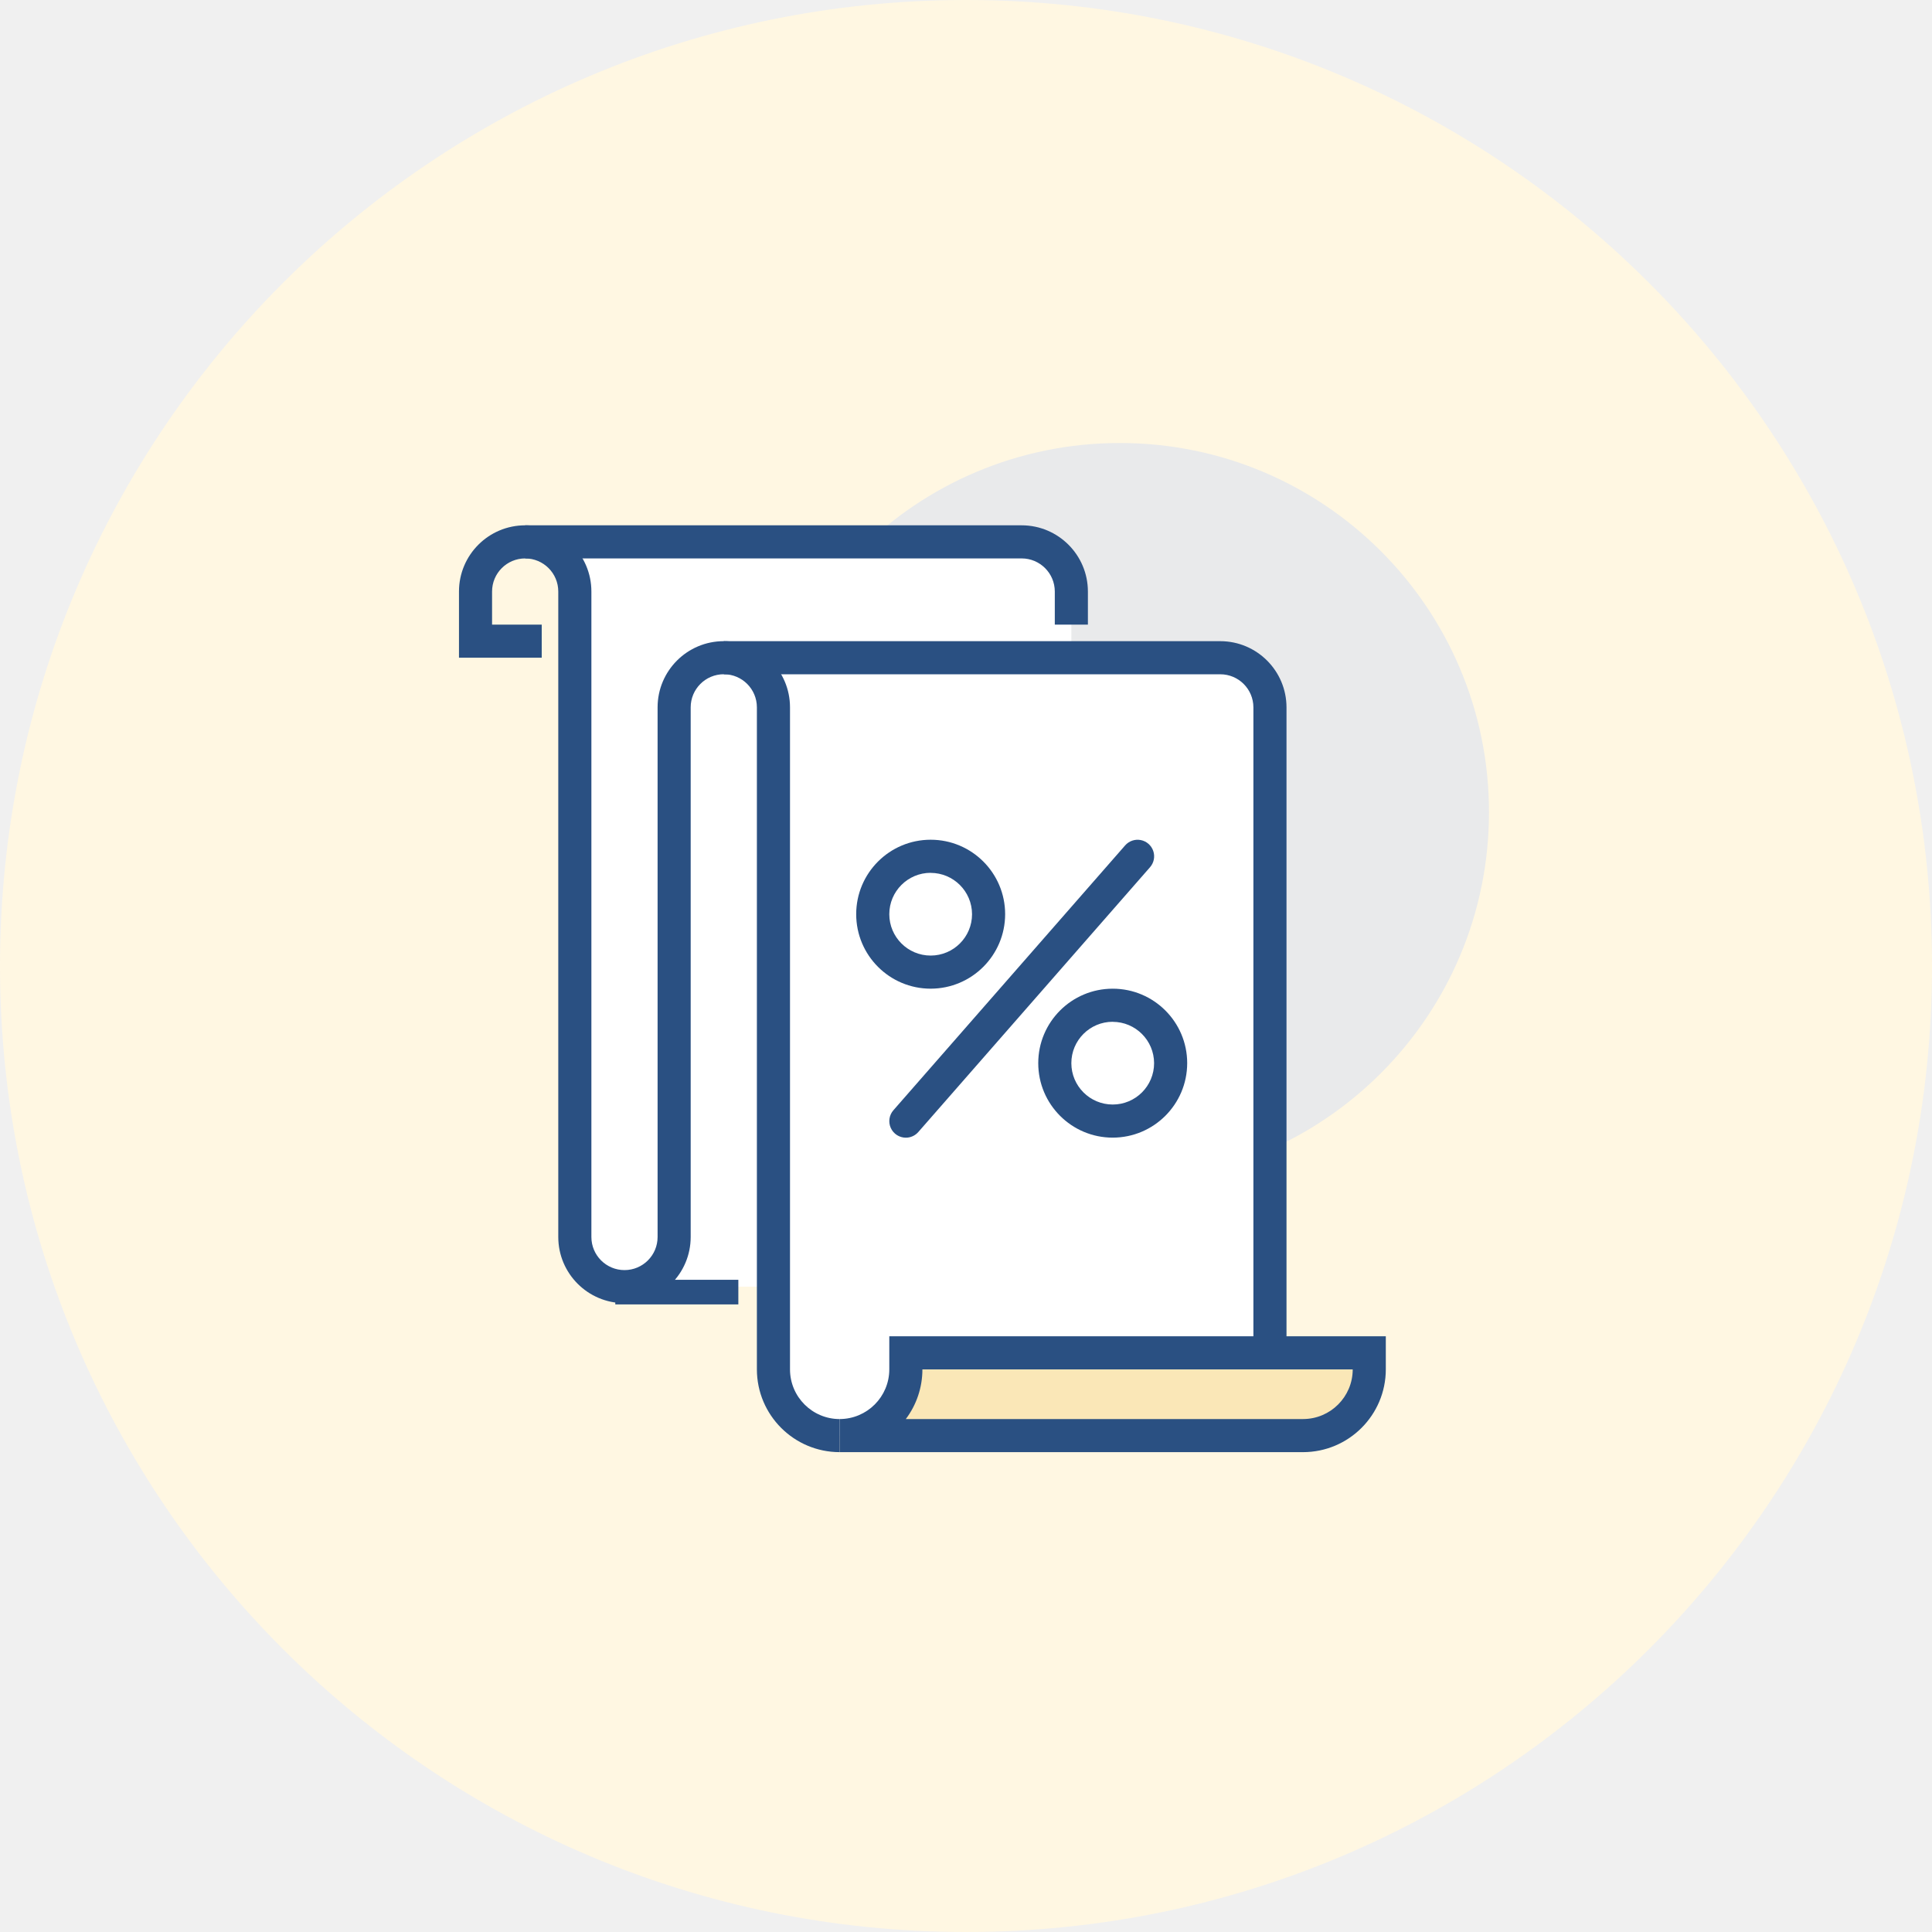
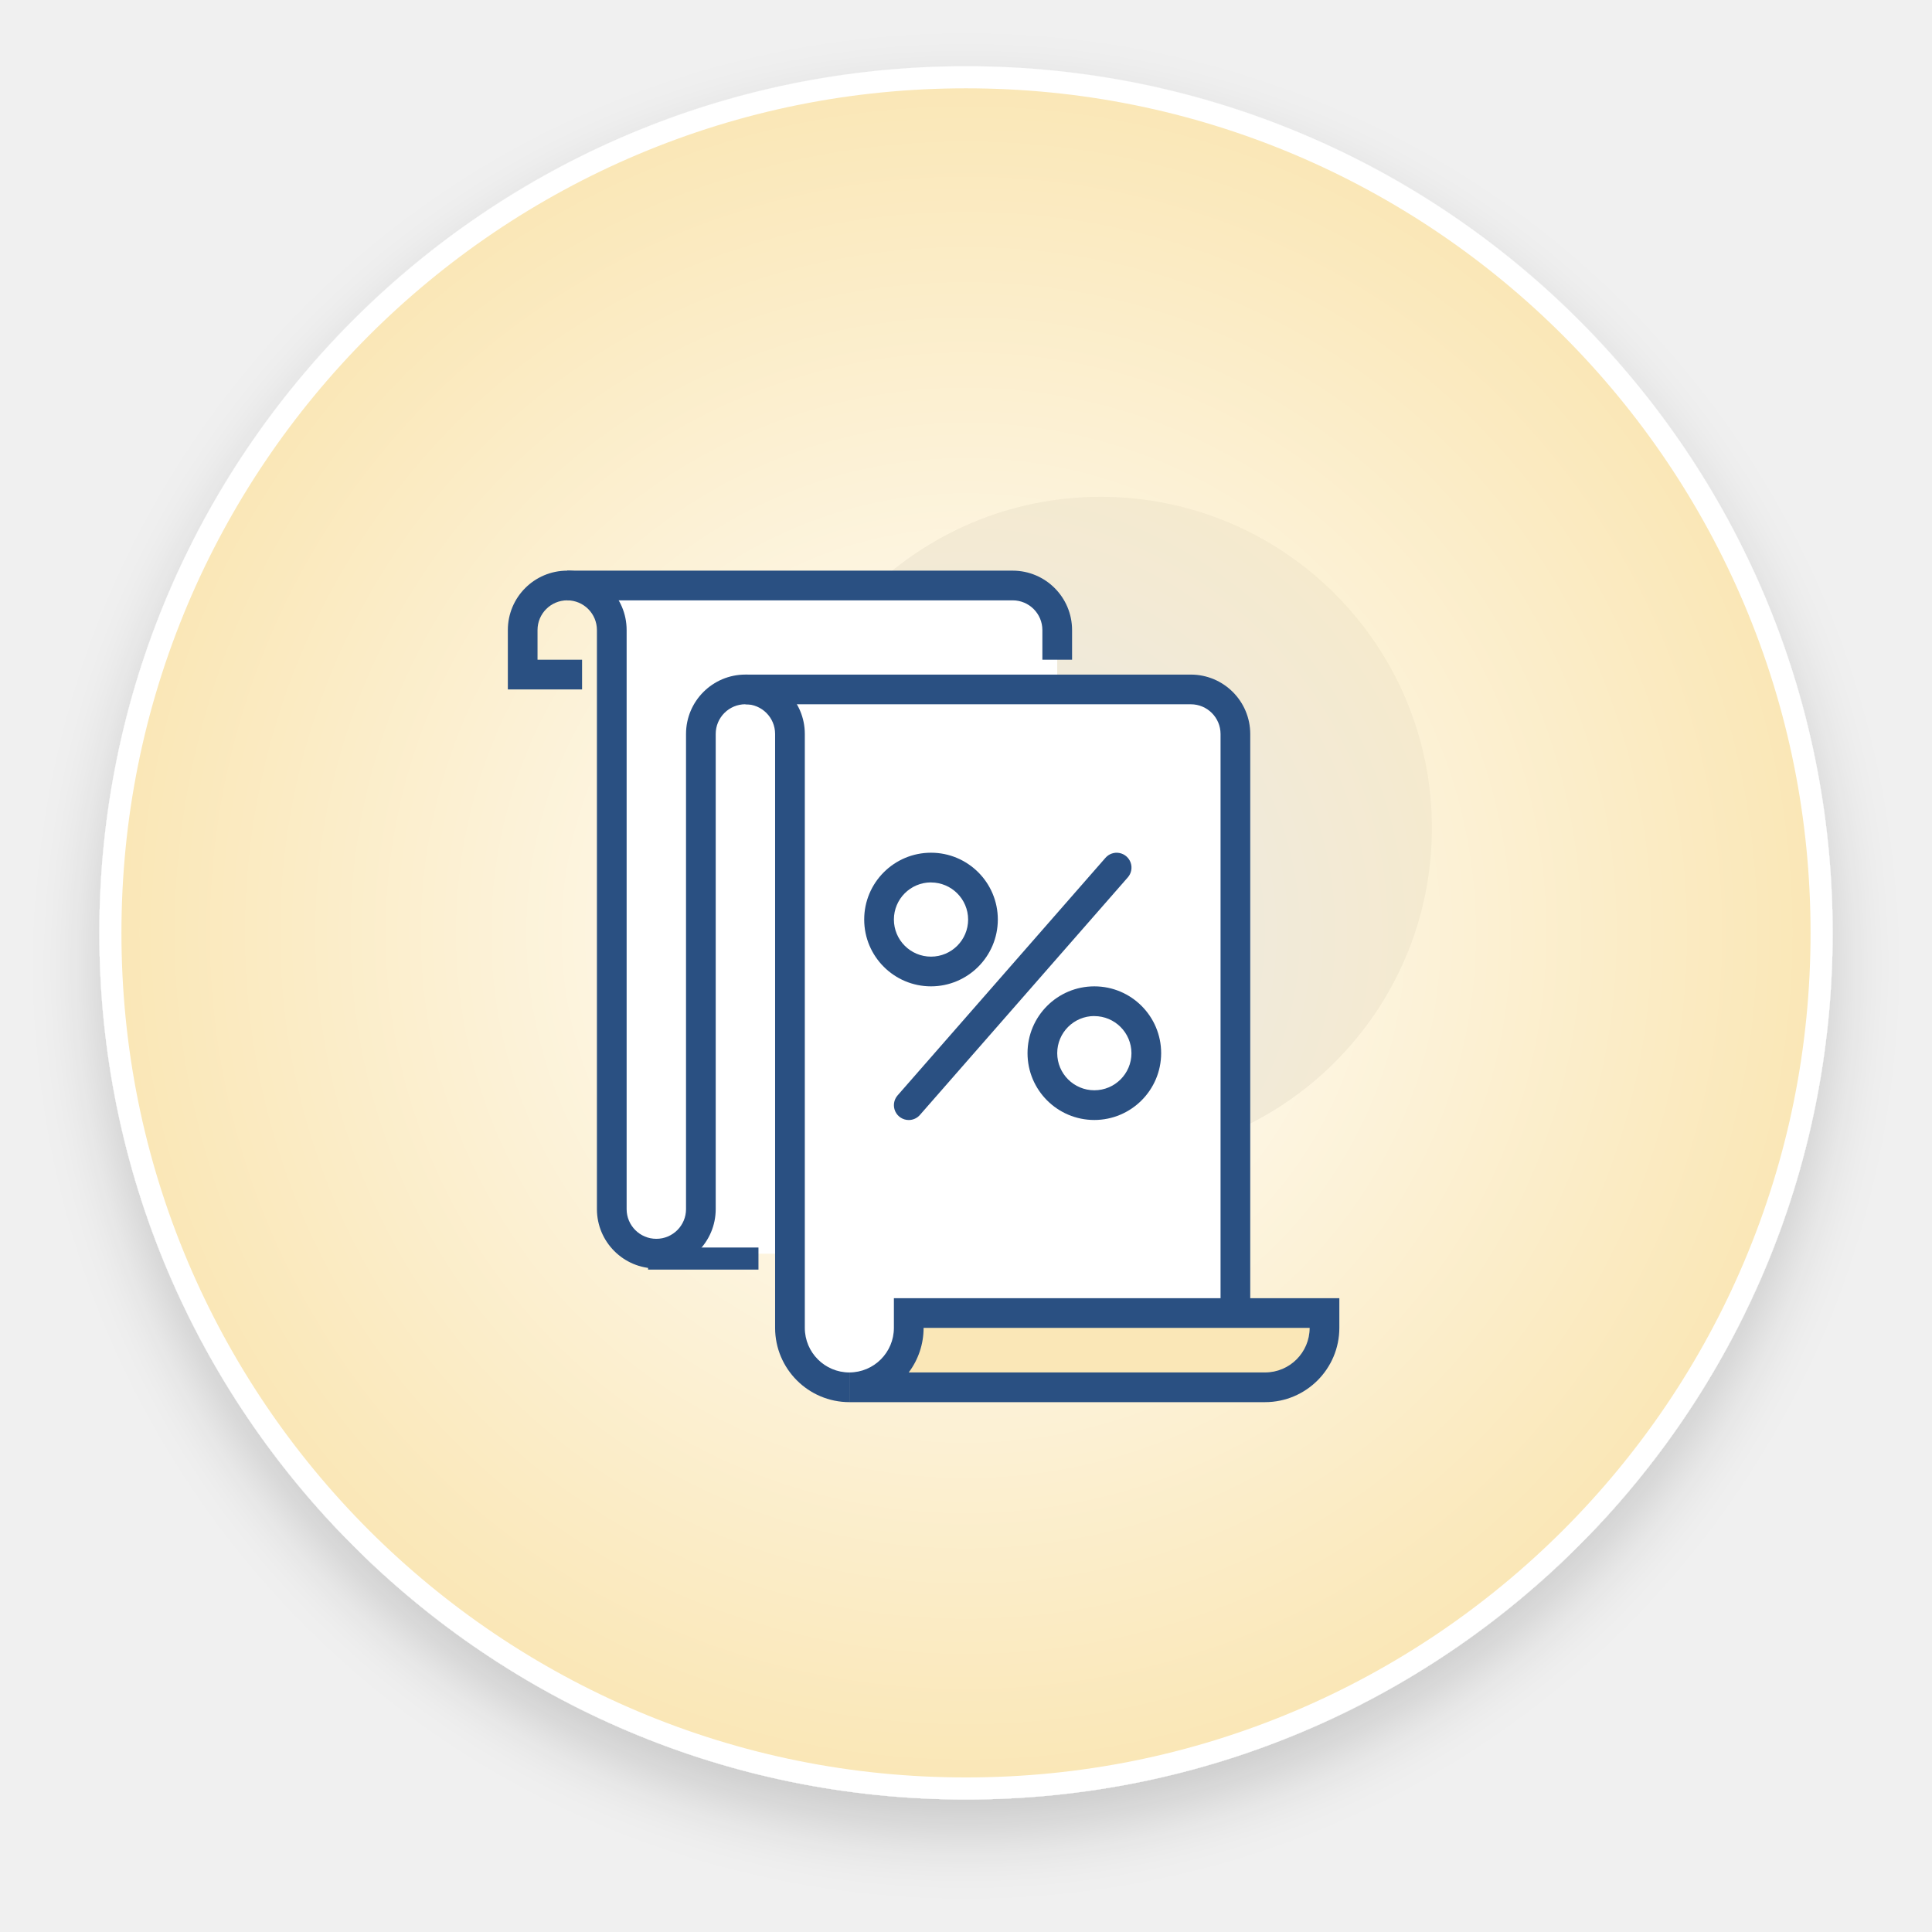
- <svg xmlns="http://www.w3.org/2000/svg" width="157" height="157" viewBox="0 0 157 157">
-   <g id="Grupo_18004" data-name="Grupo 18004" transform="translate(-439 -2438)">
-     <circle id="Elipse_955" data-name="Elipse 955" cx="78.5" cy="78.5" r="78.5" transform="translate(439 2438)" fill="#fff7e2" />
-     <g id="Grupo_17810" data-name="Grupo 17810" transform="translate(405.298 2269.952)">
-       <circle id="Elipse_949" data-name="Elipse 949" cx="30" cy="30" r="30" transform="translate(94.702 204.048)" fill="#e9eaeb" />
+ <svg xmlns="http://www.w3.org/2000/svg" width="175" height="175" viewBox="0 0 175 175">
+   <defs>
+     <radialGradient id="radial-gradient" cx="0.5" cy="0.5" r="0.5" gradientUnits="objectBoundingBox">
+       <stop offset="0" stop-color="#fff" />
+       <stop offset="1" stop-color="#fae7b7" />
+     </radialGradient>
+     <filter id="Trazado_54423" x="0" y="0" width="175" height="175" filterUnits="userSpaceOnUse">
+       <feOffset dy="3" input="SourceAlpha" />
+       <feGaussianBlur stdDeviation="3" result="blur" />
+       <feFlood flood-opacity="0.161" />
+       <feComposite operator="in" in2="blur" />
+       <feComposite in="SourceGraphic" />
+     </filter>
+   </defs>
+   <g id="Grupo_24615" data-name="Grupo 24615" transform="translate(-445 -2429)">
+     <g transform="matrix(1, 0, 0, 1, 445, 2429)" filter="url(#Trazado_54423)">
+       <g id="Trazado_54423-2" data-name="Trazado 54423" transform="translate(9 6)" fill="url(#radial-gradient)">
+         <path d="M 78.5 156 C 68.037 156 57.888 153.951 48.334 149.91 C 43.742 147.968 39.313 145.564 35.17 142.765 C 31.066 139.992 27.207 136.808 23.699 133.301 C 20.192 129.794 17.008 125.934 14.235 121.83 C 11.436 117.687 9.032 113.258 7.09 108.666 C 3.049 99.112 1 88.963 1 78.5 C 1 68.037 3.049 57.888 7.09 48.334 C 9.032 43.742 11.436 39.313 14.235 35.17 C 17.008 31.066 20.192 27.207 23.699 23.699 C 27.207 20.192 31.066 17.008 35.17 14.235 C 39.313 11.436 43.742 9.032 48.334 7.09 C 57.888 3.049 68.037 1 78.5 1 C 88.963 1 99.112 3.049 108.666 7.09 C 113.258 9.032 117.687 11.436 121.83 14.235 C 125.934 17.008 129.794 20.192 133.301 23.699 C 136.808 27.207 139.992 31.066 142.765 35.17 C 145.564 39.313 147.968 43.742 149.91 48.334 C 153.951 57.888 156 68.037 156 78.5 C 156 88.963 153.951 99.112 149.91 108.666 C 147.968 113.258 145.564 117.687 142.765 121.83 C 139.992 125.934 136.808 129.794 133.301 133.301 C 129.794 136.808 125.934 139.992 121.83 142.765 C 117.687 145.564 113.258 147.968 108.666 149.91 C 99.112 153.951 88.963 156 78.5 156 Z" stroke="none" />
+         <path d="M 78.5 2 C 68.172 2 58.153 4.022 48.723 8.011 C 44.191 9.928 39.819 12.301 35.73 15.064 C 31.678 17.801 27.869 20.944 24.406 24.406 C 20.944 27.869 17.801 31.678 15.064 35.73 C 12.301 39.819 9.928 44.191 8.011 48.723 C 4.022 58.153 2 68.172 2 78.5 C 2 88.828 4.022 98.847 8.011 108.277 C 9.928 112.809 12.301 117.181 15.064 121.27 C 17.801 125.322 20.944 129.131 24.406 132.594 C 27.869 136.056 31.678 139.199 35.73 141.936 C 39.819 144.699 44.191 147.072 48.723 148.989 C 58.153 152.978 68.172 155 78.5 155 C 88.828 155 98.847 152.978 108.277 148.989 C 112.809 147.072 117.181 144.699 121.27 141.936 C 125.322 139.199 129.131 136.056 132.594 132.594 C 136.056 129.131 139.199 125.322 141.936 121.27 C 144.699 117.181 147.072 112.809 148.989 108.277 C 152.978 98.847 155 88.828 155 78.5 C 155 68.172 152.978 58.153 148.989 48.723 C 147.072 44.191 144.699 39.819 141.936 35.73 C 139.199 31.678 136.056 27.869 132.594 24.406 C 129.131 20.944 125.322 17.801 121.27 15.064 C 117.181 12.301 112.809 9.928 108.277 8.011 C 98.847 4.022 88.828 2 78.5 2 M 78.5 0 C 121.854 0 157 35.146 157 78.5 C 157 121.854 121.854 157 78.5 157 C 35.146 157 0 121.854 0 78.5 C 0 35.146 35.146 0 78.5 0 Z" stroke="none" fill="#fff" />
+       </g>
+     </g>
+     <g id="Grupo_17810" data-name="Grupo 17810" transform="translate(420 2269.952)">
+       <circle id="Elipse_949" data-name="Elipse 949" cx="30" cy="30" r="30" transform="translate(94.702 204.048)" fill="#e9eaeb" style="mix-blend-mode: luminosity;isolation: isolate" />
      <path id="Trazado_45068" data-name="Trazado 45068" d="M127.348,217H87a4.035,4.035,0,0,1,4.035,4.035v53.8a5.38,5.38,0,0,0,5.38,5.38h34.969V221.035A4.035,4.035,0,0,0,127.348,217Z" transform="translate(5.519 4.497)" fill="#fff" />
      <path id="Trazado_45069" data-name="Trazado 45069" d="M115.348,210H75a4.035,4.035,0,0,1,4.035,4.035v51.108a5.38,5.38,0,0,0,5.38,5.38h34.969V214.035A4.035,4.035,0,0,0,115.348,210Z" transform="translate(1.38 2.082)" fill="#fff" />
      <rect id="Rectángulo_4362" data-name="Rectángulo 4362" width="10" height="2" transform="translate(83.702 272.048)" fill="#2a5082" />
      <path id="Trazado_45070" data-name="Trazado 45070" d="M132.728,273.833h-2.69V221.38a2.693,2.693,0,0,0-2.69-2.69H87V216h40.348a5.385,5.385,0,0,1,5.38,5.38Z" transform="translate(5.519 4.152)" fill="#2a5082" />
      <path id="Trazado_45071" data-name="Trazado 45071" d="M120.728,217.07h-2.69v-2.69a2.693,2.693,0,0,0-2.69-2.69H75V209h40.348a5.385,5.385,0,0,1,5.38,5.38Z" transform="translate(1.38 1.737)" fill="#2a5082" />
      <path id="Trazado_45072" data-name="Trazado 45072" d="M101.934,284.317a6.732,6.732,0,0,1-6.725-6.725v-53.8a2.69,2.69,0,1,0-5.38,0v43.038a5.38,5.38,0,1,1-10.76,0V214.38a2.69,2.69,0,0,0-5.38,0v2.69h4.035v2.69H71v-5.38a5.38,5.38,0,1,1,10.76,0v52.453a2.69,2.69,0,1,0,5.38,0V223.794a5.38,5.38,0,0,1,10.76,0v53.8a4.04,4.04,0,0,0,4.035,4.035Z" transform="translate(0 1.737)" fill="#2a5082" />
      <g id="Grupo_17809" data-name="Grupo 17809" transform="translate(101.934 276.639)">
        <path id="Trazado_45073" data-name="Trazado 45073" d="M99.38,260.345V259h37.659v1.345a5.38,5.38,0,0,1-5.38,5.38H94A5.38,5.38,0,0,0,99.38,260.345Z" transform="translate(-94 -257.655)" fill="#fae7b7" />
        <path id="Trazado_45074" data-name="Trazado 45074" d="M131.659,267.415H94v-2.69a4.04,4.04,0,0,0,4.035-4.035V258h40.348v2.69A6.732,6.732,0,0,1,131.659,267.415Zm-32.281-2.69h32.281a4.04,4.04,0,0,0,4.035-4.035H100.725A6.7,6.7,0,0,1,99.377,264.725Z" transform="translate(-94 -258)" fill="#2a5082" />
      </g>
      <path id="Trazado_45075" data-name="Trazado 45075" d="M101.052,240.1a6.052,6.052,0,1,1,6.052-6.052A6.06,6.06,0,0,1,101.052,240.1Zm0-9.415a3.362,3.362,0,1,0,3.362,3.362A3.367,3.367,0,0,0,101.052,230.69Z" transform="translate(8.279 8.291)" fill="#2a5082" />
      <path id="Trazado_45076" data-name="Trazado 45076" d="M112.052,249.1a6.052,6.052,0,1,1,6.052-6.052A6.06,6.06,0,0,1,112.052,249.1Zm0-9.415a3.362,3.362,0,1,0,3.362,3.362A3.367,3.367,0,0,0,112.052,239.69Z" transform="translate(12.073 11.396)" fill="#2a5082" />
      <path id="Trazado_45077" data-name="Trazado 45077" d="M98.345,252.209a1.345,1.345,0,0,1-1.011-2.231l18.829-21.519a1.345,1.345,0,1,1,2.023,1.773L99.356,251.75A1.342,1.342,0,0,1,98.345,252.209Z" transform="translate(8.969 8.291)" fill="#2a5082" />
    </g>
  </g>
</svg>
